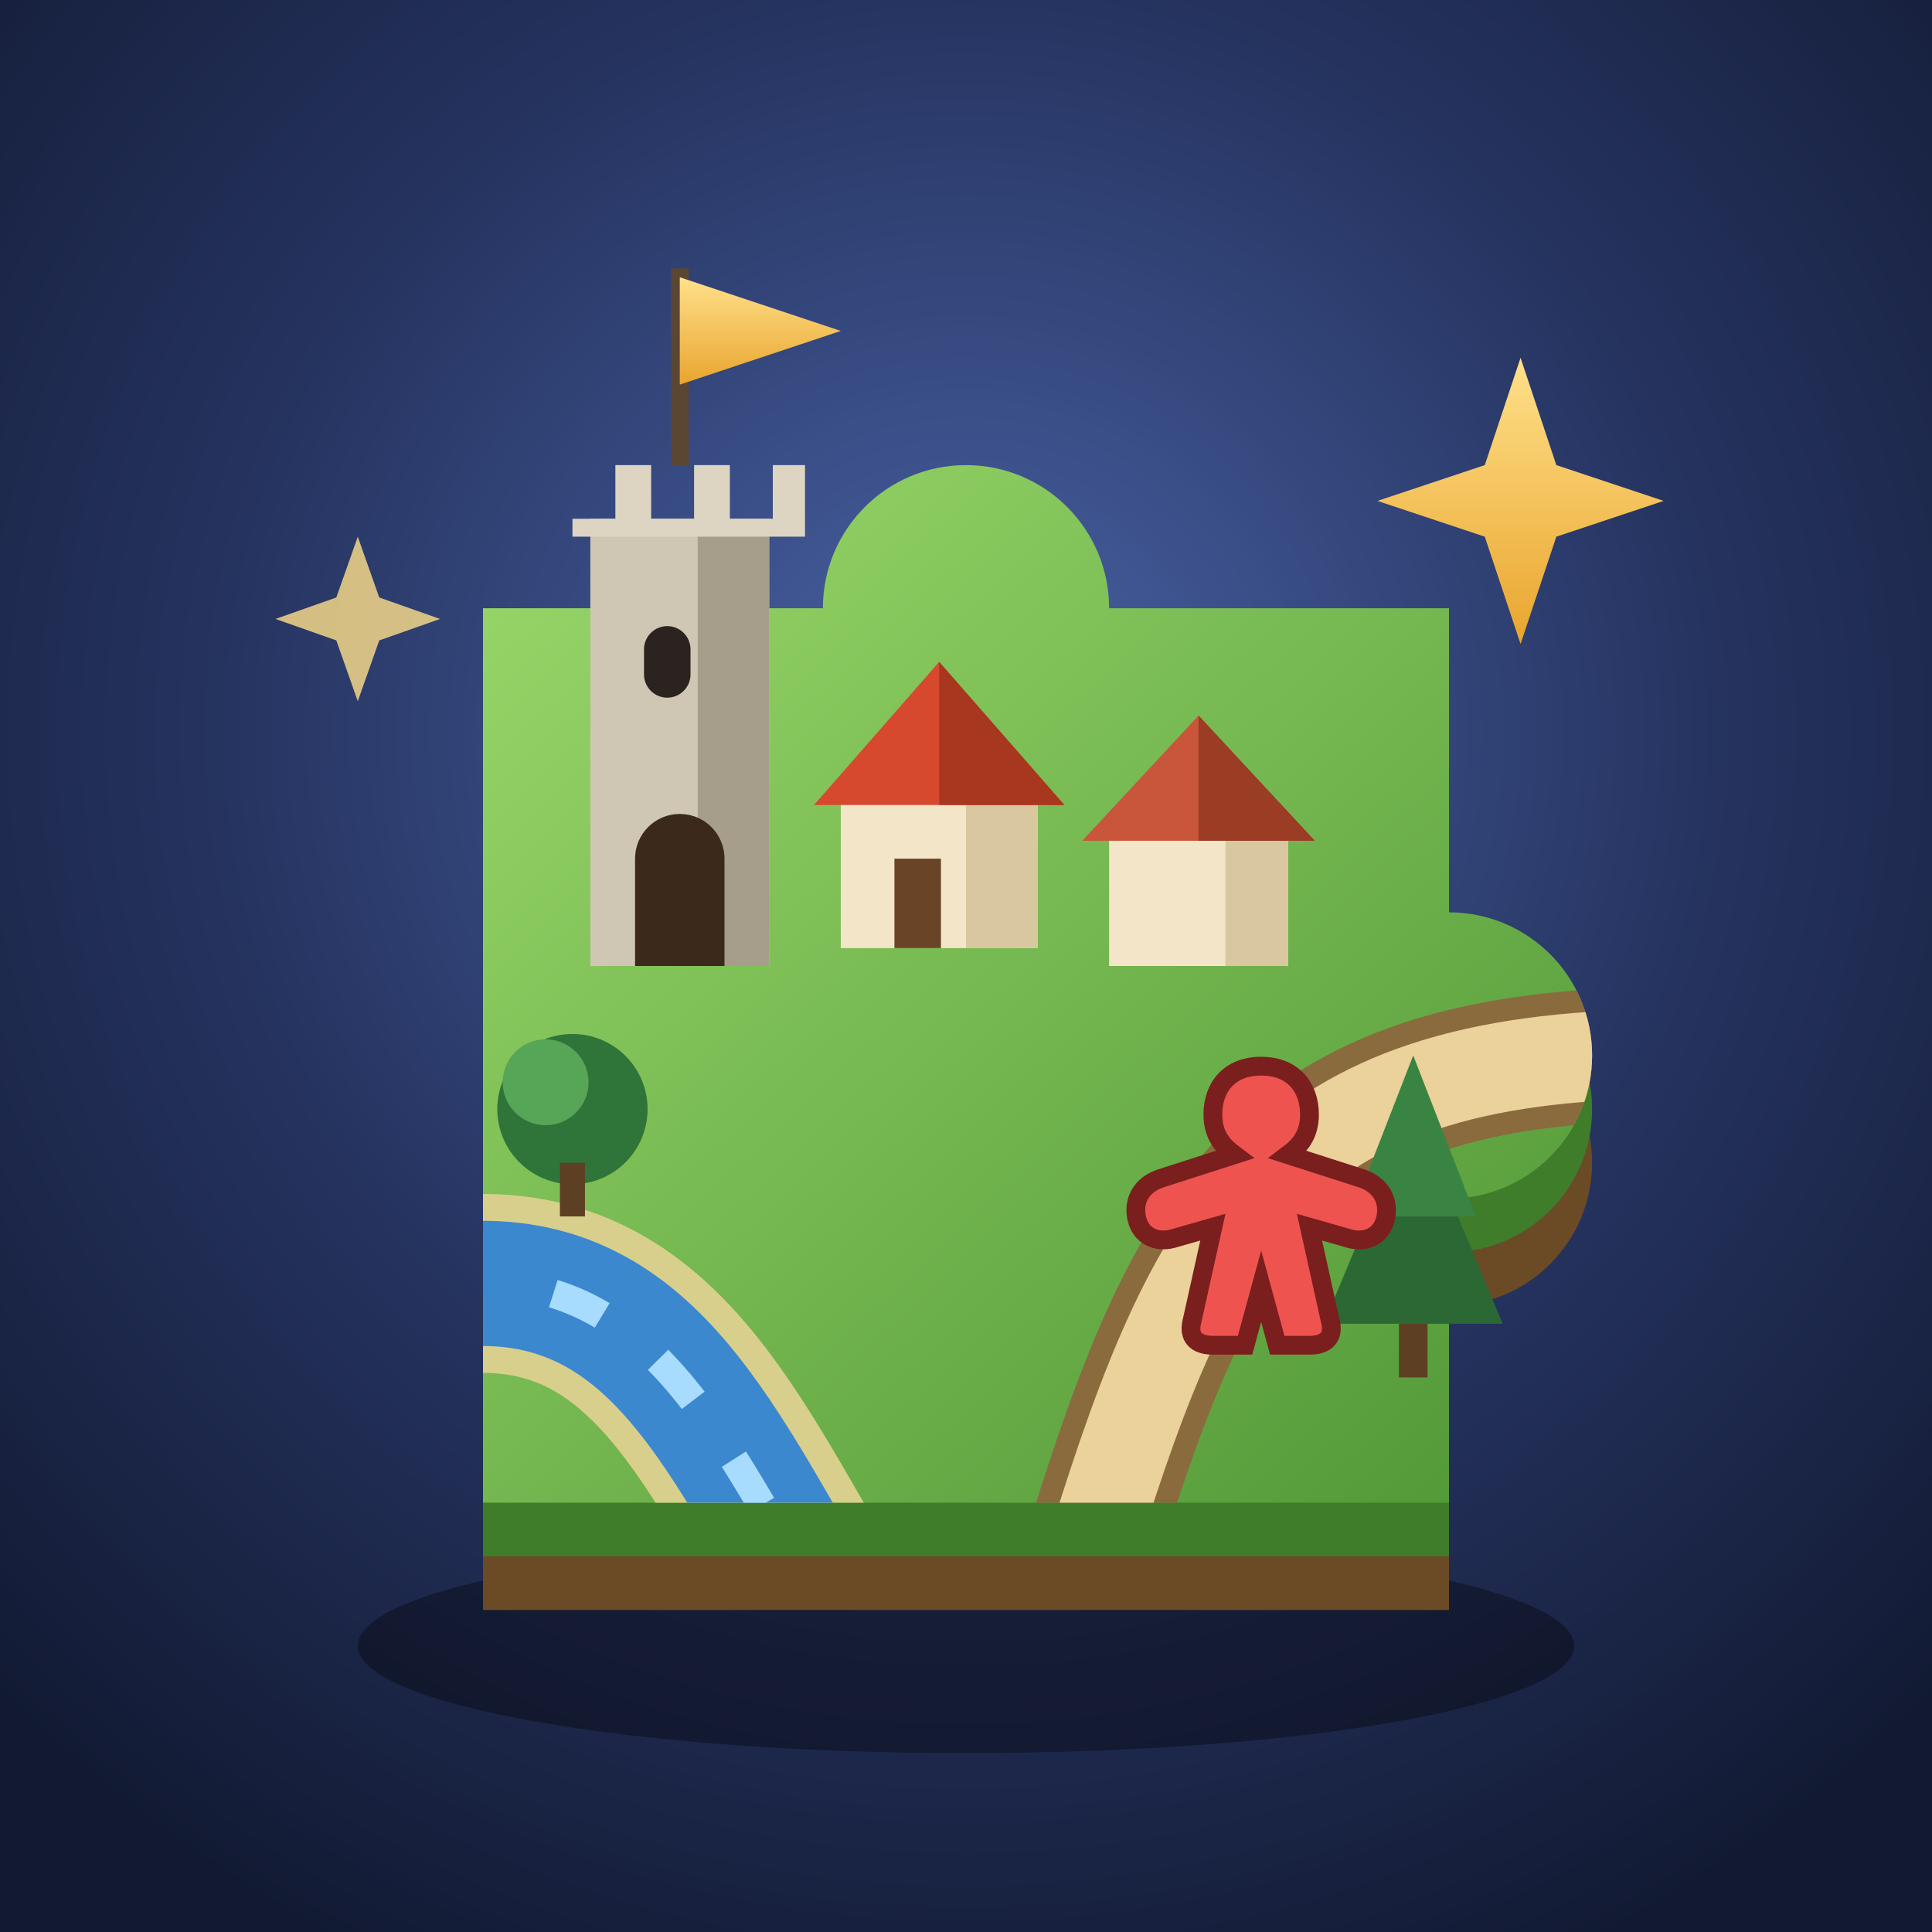
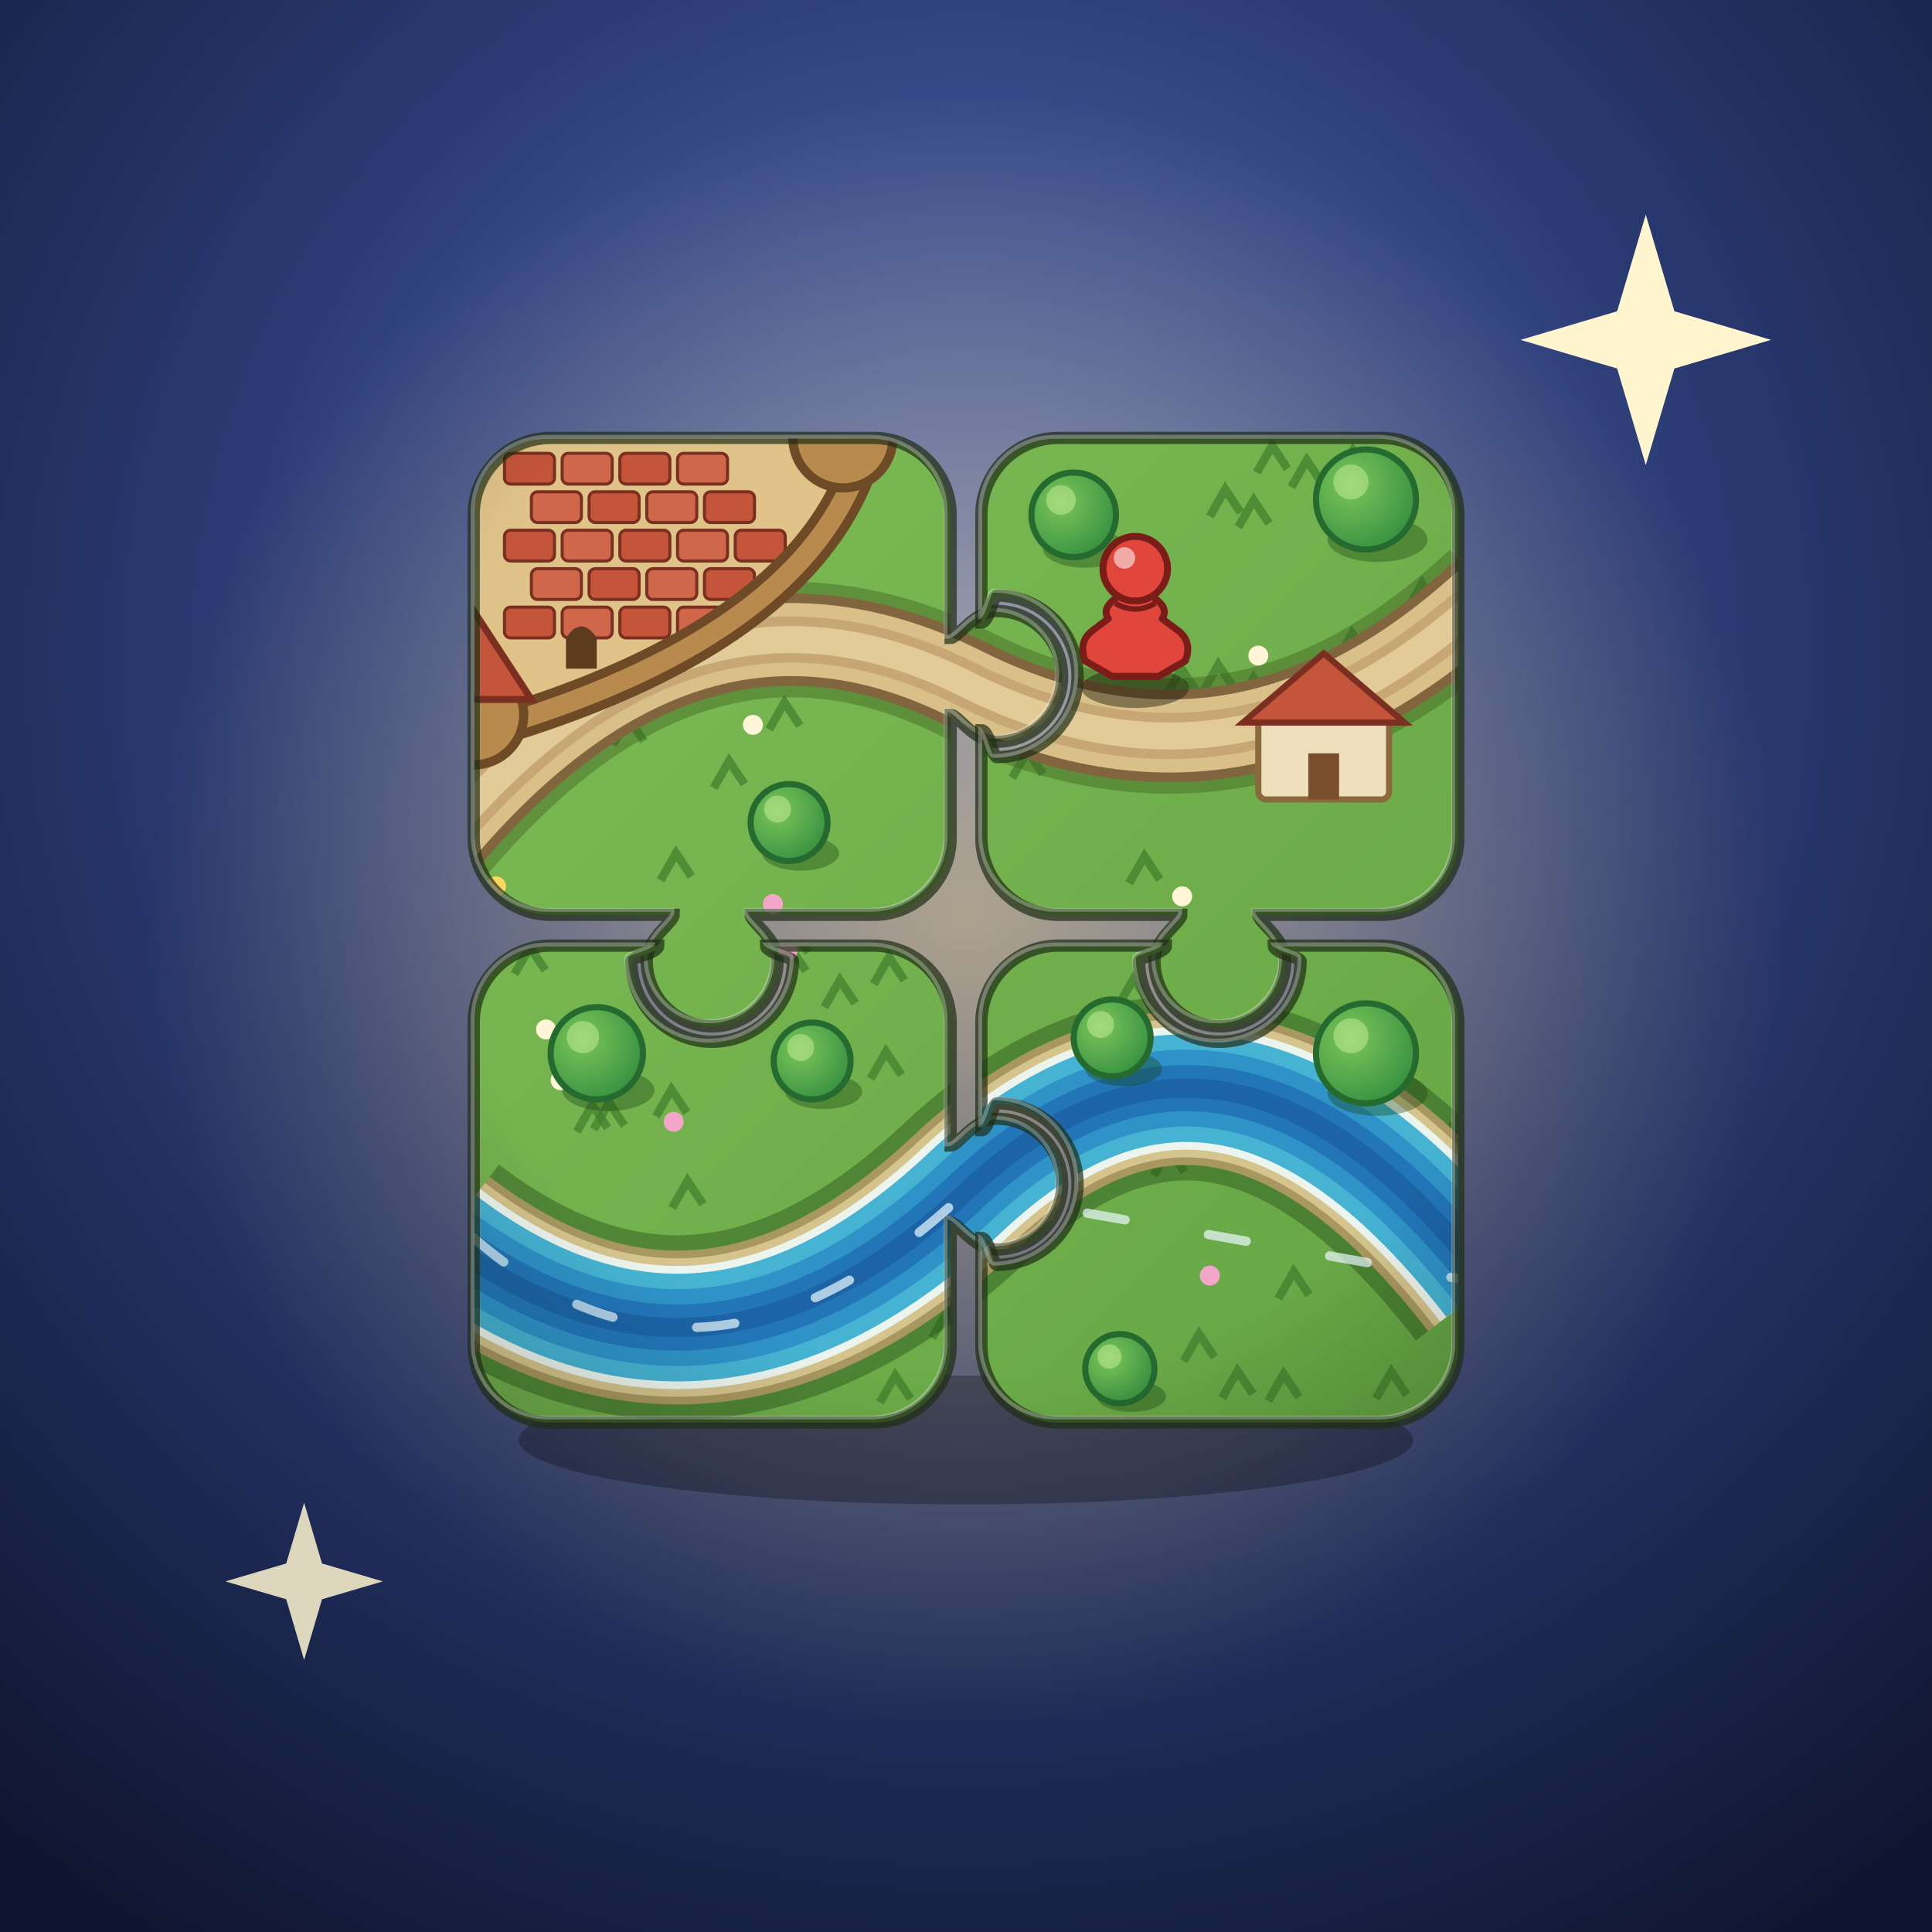
<svg xmlns="http://www.w3.org/2000/svg" viewBox="0 0 108 108" width="108" height="108">
  <defs>
-     <radialGradient id="bg" cx="50%" cy="38%" r="70%">
-       <stop offset="0" stop-color="#4a63a6" />
-       <stop offset=".55" stop-color="#25335f" />
-       <stop offset="1" stop-color="#121a33" />
+     <radialGradient id="ibg" cx="50%" cy="34%" r="78%">
+       <stop offset="0" stop-color="#5a74c4" />
+       <stop offset=".5" stop-color="#2a3a72" />
+       <stop offset="1" stop-color="#0f1630" />
    </radialGradient>
-     <linearGradient id="grass" x1="0" y1="0" x2="1" y2="1">
-       <stop offset="0" stop-color="#9ad86a" />
-       <stop offset="1" stop-color="#4f9636" />
-     </linearGradient>
-     <linearGradient id="gold" x1="0" y1="0" x2="0" y2="1">
-       <stop offset="0" stop-color="#ffe08a" />
+     <radialGradient id="iglow" cx="50%" cy="50%" r="50%">
+       <stop offset="0" stop-color="#ffd878" stop-opacity=".55" />
+       <stop offset="1" stop-color="#ffd878" stop-opacity="0" />
+     </radialGradient>
+     <linearGradient id="irim" x1="0" y1="0" x2="0" y2="1">
+       <stop offset="0" stop-color="#fff2c4" />
      <stop offset="1" stop-color="#e9a52e" />
    </linearGradient>
-     <clipPath id="piece">
-       <path d="M27,34 H46 a8,8 0 1,1 16,0 H81 V51 a8,8 0 1,1 0,16 V84 H27 Z" />
-     </clipPath>
  </defs>
-   <rect width="108" height="108" fill="url(#bg)" />
-   <ellipse cx="54" cy="92" rx="34" ry="6" fill="#000" opacity=".35" />
-   <path d="M27,40 H46 a8,8 0 1,1 16,0 H81 V57 a8,8 0 1,1 0,16 V90 H27 Z" fill="#6b4a26" />
-   <path d="M27,37 H46 a8,8 0 1,1 16,0 H81 V54 a8,8 0 1,1 0,16 V87 H27 Z" fill="#3f7d2b" />
-   <path d="M27,34 H46 a8,8 0 1,1 16,0 H81 V51 a8,8 0 1,1 0,16 V84 H27 Z" fill="url(#grass)" />
-   <g clip-path="url(#piece)">
-     <path d="M24,72 C36,70 40,80 46,90" stroke="#d9cf8c" stroke-width="10" fill="none" />
-     <path d="M24,72 C36,70 40,80 46,90" stroke="#3b88cf" stroke-width="7" fill="none" />
-     <path d="M24,72 C36,70 40,80 46,90" stroke="#a7dcff" stroke-width="1.6" fill="none" stroke-dasharray="3 4" />
-     <path d="M90,59 C70,60 66,70 60,90" stroke="#8a6b3e" stroke-width="7.5" fill="none" />
-     <path d="M90,59 C70,60 66,70 60,90" stroke="#ead29a" stroke-width="5" fill="none" />
+   <rect width="108" height="108" fill="url(#ibg)" />
+   <circle cx="54" cy="51" r="46" fill="url(#iglow)" />
+   <ellipse cx="54" cy="80.5" rx="25" ry="3.6" fill="#000" opacity=".28" />
+   <g transform="translate(54 52) scale(0.43) translate(-78 -78)">
+     <defs>
+       <linearGradient id="bgsh" x1="0" x2="1">
+         <stop offset="0" stop-color="#fff" stop-opacity="0" />
+         <stop offset=".5" stop-color="#fff" stop-opacity=".55" />
+         <stop offset="1" stop-color="#fff" stop-opacity="0" />
+       </linearGradient>
+       <radialGradient id="bgvig" cx=".5" cy=".4" r=".75">
+         <stop offset=".6" stop-color="#000" stop-opacity="0" />
+         <stop offset="1" stop-color="#0a1e08" stop-opacity=".32" />
+       </radialGradient>
+       <linearGradient id="bgg" x1="0" y1="0" x2="1" y2="1">
+         <stop offset="0" stop-color="#80be56" />
+         <stop offset="1" stop-color="#62a242" />
+       </linearGradient>
+       <radialGradient id="bgtree" cx=".35" cy=".35" r=".8">
+         <stop offset="0" stop-color="#7cc65a" />
+         <stop offset="1" stop-color="#2f8a3e" />
+       </radialGradient>
+       <clipPath id="bctl">
+         <path d="M24 14L66 14A10 10 0 0 1 76 24L76 40C77 40 79 36.5 82 36.5A8.5 8.5 0 1 1 82 53.5C79 53.5 77 50 76 50L76 66A10 10 0 0 1 66 76L50 76C50 77 53.5 79 53.5 82A8.5 8.5 0 1 1 36.5 82C36.5 79 40 77 40 76L24 76A10 10 0 0 1 14 66L14 24A10 10 0 0 1 24 14Z" />
+       </clipPath>
+       <clipPath id="bctr">
+         <path d="M90 14L132 14A10 10 0 0 1 142 24L142 66A10 10 0 0 1 132 76L116 76C116 77 119.5 79 119.5 82A8.5 8.5 0 1 1 102.5 82C102.5 79 106 77 106 76L90 76A10 10 0 0 1 80 66L80 52C81 52 81.5 55.5 82 55.5A10.5 10.5 0 1 0 82 34.5C81.5 34.5 81 38 80 38L80 24A10 10 0 0 1 90 14Z" />
+       </clipPath>
+       <clipPath id="bcbl">
+         <path d="M24 80L38 80C38 81 34.5 81.5 34.5 82A10.5 10.5 0 1 0 55.5 82C55.5 81.5 52 81 52 80L66 80A10 10 0 0 1 76 90L76 106C77 106 79 102.5 82 102.5A8.5 8.5 0 1 1 82 119.5C79 119.5 77 116 76 116L76 132A10 10 0 0 1 66 142L24 142A10 10 0 0 1 14 132L14 90A10 10 0 0 1 24 80Z" />
+       </clipPath>
+       <clipPath id="bcbr">
+         <path d="M90 80L104 80C104 81 100.5 81.5 100.5 82A10.5 10.5 0 1 0 121.5 82C121.5 81.5 118 81 118 80L132 80A10 10 0 0 1 142 90L142 132A10 10 0 0 1 132 142L90 142A10 10 0 0 1 80 132L80 118C81 118 81.5 121.5 82 121.5A10.5 10.5 0 1 0 82 100.5C81.5 100.5 81 104 80 104L80 90A10 10 0 0 1 90 80Z" />
+       </clipPath>
+     </defs>
+     <g class="bp tl">
+       <g clip-path="url(#bctl)">
+         <rect x="0" y="0" width="160" height="160" fill="url(#bgg)" />
+         <path d="M32.1 53.9L34.1 50.4L36.1 53.4" stroke="#3f7d2c" stroke-width="1.1" fill="none" opacity=".7" />
+         <path d="M52.4 51.9L54.4 48.4L56.4 51.4" stroke="#3f7d2c" stroke-width="1.1" fill="none" opacity=".7" />
+         <path d="M45.2 59.5L47.2 56.0L49.2 59.0" stroke="#3f7d2c" stroke-width="1.1" fill="none" opacity=".7" />
+         <path d="M15.6 63.2L17.6 59.7L19.6 62.7" stroke="#3f7d2c" stroke-width="1.1" fill="none" opacity=".7" />
+         <path d="M14.3 61.3L16.3 57.8L18.3 60.8" stroke="#3f7d2c" stroke-width="1.1" fill="none" opacity=".7" />
+         <path d="M16.3 52.4L18.3 48.9L20.3 51.9" stroke="#3f7d2c" stroke-width="1.1" fill="none" opacity=".7" />
+         <path d="M38.3 71.5L40.3 68.0L42.3 71.0" stroke="#3f7d2c" stroke-width="1.1" fill="none" opacity=".7" />
+         <path d="M19.7 55.8L21.7 52.3L23.7 55.3" stroke="#3f7d2c" stroke-width="1.1" fill="none" opacity=".7" />
+         <circle cx="52.9" cy="74.6" r="1.3" fill="#f3a6c8" />
+         <circle cx="50.3" cy="51.3" r="1.3" fill="#fff6d8" />
+         <circle cx="16.9" cy="72.3" r="1.3" fill="#ffd75e" />
+         <path d="M10 66Q42 28 78 46T146 34" fill="none" stroke="rgba(60,90,30,.4)" stroke-width="15" stroke-linecap="butt" />
+         <path d="M10 66Q42 28 78 46T146 34" fill="none" stroke="#80653e" stroke-width="12" stroke-linecap="butt" />
+         <path d="M10 66Q42 28 78 46T146 34" fill="none" stroke="#d9bf88" stroke-width="9.5" stroke-linecap="butt" />
+         <path d="M10 66Q42 28 78 46T146 34" fill="none" stroke="#c7a874" stroke-width="6" stroke-linecap="butt" />
+         <path d="M10 66Q42 28 78 46T146 34" fill="none" stroke="#e2cb98" stroke-width="3.5" stroke-linecap="butt" />
+         <path d="M8 8L66 8Q64 40 8 54Z" fill="#e0c389" />
+         <rect x="18" y="16" width="6.5" height="4" rx=".8" fill="#c4553a" stroke="#7a2f20" stroke-width=".4" />
+         <rect x="25.5" y="16" width="6.5" height="4" rx=".8" fill="#d0664a" stroke="#7a2f20" stroke-width=".4" />
+         <rect x="33" y="16" width="6.5" height="4" rx=".8" fill="#c4553a" stroke="#7a2f20" stroke-width=".4" />
+         <rect x="40.5" y="16" width="6.5" height="4" rx=".8" fill="#d0664a" stroke="#7a2f20" stroke-width=".4" />
+         <rect x="21.5" y="21" width="6.5" height="4" rx=".8" fill="#d0664a" stroke="#7a2f20" stroke-width=".4" />
+         <rect x="29" y="21" width="6.5" height="4" rx=".8" fill="#c4553a" stroke="#7a2f20" stroke-width=".4" />
+         <rect x="36.5" y="21" width="6.5" height="4" rx=".8" fill="#d0664a" stroke="#7a2f20" stroke-width=".4" />
+         <rect x="44" y="21" width="6.5" height="4" rx=".8" fill="#c4553a" stroke="#7a2f20" stroke-width=".4" />
+         <rect x="18" y="26" width="6.5" height="4" rx=".8" fill="#c4553a" stroke="#7a2f20" stroke-width=".4" />
+         <rect x="25.5" y="26" width="6.5" height="4" rx=".8" fill="#d0664a" stroke="#7a2f20" stroke-width=".4" />
+         <rect x="33" y="26" width="6.5" height="4" rx=".8" fill="#c4553a" stroke="#7a2f20" stroke-width=".4" />
+         <rect x="40.5" y="26" width="6.5" height="4" rx=".8" fill="#d0664a" stroke="#7a2f20" stroke-width=".4" />
+         <rect x="48" y="26" width="6.5" height="4" rx=".8" fill="#c4553a" stroke="#7a2f20" stroke-width=".4" />
+         <rect x="21.5" y="31" width="6.5" height="4" rx=".8" fill="#d0664a" stroke="#7a2f20" stroke-width=".4" />
+         <rect x="29" y="31" width="6.5" height="4" rx=".8" fill="#c4553a" stroke="#7a2f20" stroke-width=".4" />
+         <rect x="36.5" y="31" width="6.5" height="4" rx=".8" fill="#d0664a" stroke="#7a2f20" stroke-width=".4" />
+         <rect x="44" y="31" width="6.5" height="4" rx=".8" fill="#c4553a" stroke="#7a2f20" stroke-width=".4" />
+         <rect x="18" y="36" width="6.5" height="4" rx=".8" fill="#c4553a" stroke="#7a2f20" stroke-width=".4" />
+         <rect x="25.5" y="36" width="6.5" height="4" rx=".8" fill="#d0664a" stroke="#7a2f20" stroke-width=".4" />
+         <rect x="33" y="36" width="6.5" height="4" rx=".8" fill="#c4553a" stroke="#7a2f20" stroke-width=".4" />
+         <rect x="40.5" y="36" width="6.5" height="4" rx=".8" fill="#d0664a" stroke="#7a2f20" stroke-width=".4" />
+         <path d="M8 8L66 8Q64 40 8 54Z" fill="none" stroke="#6e4a26" stroke-width="5" />
+         <path d="M8 8L66 8Q64 40 8 54Z" fill="none" stroke="#b98a4e" stroke-width="2.6" />
+         <path d="M12 12L62 12" stroke="#e8c98f" stroke-width="1" opacity=".8" />
+         <circle cx="62" cy="14" r="6.5" fill="#b98a4e" stroke="#6e4a26" stroke-width="1.2" />
+         <path d="M54.5 12L62 .5L69.5 12Z" fill="#c4553a" stroke="#7a2f20" stroke-width=".9" />
+         <circle cx="14" cy="50" r="6.5" fill="#b98a4e" stroke="#6e4a26" stroke-width="1.2" />
+         <path d="M6.5 48L14 36.5L21.5 48Z" fill="#c4553a" stroke="#7a2f20" stroke-width=".9" />
+         <path d="M26 44L30 44L30 40Q28 37 26 40Z" fill="#5d3c1d" />
+         <ellipse cx="56.5" cy="68.0" rx="5" ry="2.25" fill="rgba(20,60,15,.35)" />
+         <circle cx="55" cy="64" r="5" fill="url(#bgtree)" stroke="#256b30" stroke-width=".8" />
+         <circle cx="53.5" cy="62.25" r="1.75" fill="rgba(210,245,160,.45)" />
+         <rect x="0" y="0" width="160" height="160" fill="url(#bgvig)" />
+       </g>
+       <path d="M24 14L66 14A10 10 0 0 1 76 24L76 40C77 40 79 36.5 82 36.5A8.5 8.5 0 1 1 82 53.5C79 53.5 77 50 76 50L76 66A10 10 0 0 1 66 76L50 76C50 77 53.5 79 53.5 82A8.5 8.5 0 1 1 36.5 82C36.5 79 40 77 40 76L24 76A10 10 0 0 1 14 66L14 24A10 10 0 0 1 24 14Z" fill="none" stroke="rgba(30,45,20,.7)" stroke-width="1.6" />
+       <path d="M24 14L66 14A10 10 0 0 1 76 24L76 40C77 40 79 36.5 82 36.5A8.5 8.5 0 1 1 82 53.5C79 53.5 77 50 76 50L76 66A10 10 0 0 1 66 76L50 76C50 77 53.5 79 53.5 82A8.5 8.5 0 1 1 36.5 82C36.5 79 40 77 40 76L24 76A10 10 0 0 1 14 66L14 24A10 10 0 0 1 24 14Z" fill="none" stroke="rgba(255,255,255,.28)" stroke-width="1" transform="translate(-.4 -.4)" clip-path="url(#bctl)" />
+     </g>
+     <g class="bp tr">
+       <g clip-path="url(#bctr)">
+         <rect x="0" y="0" width="160" height="160" fill="url(#bgg)" />
+         <path d="M104.0 47.5L106.0 44.0L108.0 47.0" stroke="#3f7d2c" stroke-width="1.1" fill="none" opacity=".7" />
+         <path d="M113.4 48.7L115.4 45.2L117.4 48.2" stroke="#3f7d2c" stroke-width="1.1" fill="none" opacity=".7" />
+         <path d="M120.3 20.4L122.3 16.9L124.3 19.9" stroke="#3f7d2c" stroke-width="1.1" fill="none" opacity=".7" />
+         <path d="M113.4 25.6L115.4 22.1L117.4 25.1" stroke="#3f7d2c" stroke-width="1.1" fill="none" opacity=".7" />
+         <path d="M84.0 58.2L86.0 54.7L88.0 57.7" stroke="#3f7d2c" stroke-width="1.1" fill="none" opacity=".7" />
+         <path d="M113.0 52.4L115.0 48.9L117.0 51.9" stroke="#3f7d2c" stroke-width="1.1" fill="none" opacity=".7" />
+         <path d="M108.8 47.0L110.8 43.5L112.8 46.5" stroke="#3f7d2c" stroke-width="1.1" fill="none" opacity=".7" />
+         <path d="M126.2 42.9L128.2 39.4L130.2 42.4" stroke="#3f7d2c" stroke-width="1.1" fill="none" opacity=".7" />
+         <path d="M135.3 36.4L137.3 32.9L139.3 35.9" stroke="#3f7d2c" stroke-width="1.1" fill="none" opacity=".7" />
+         <path d="M93.4 25.1L95.4 21.6L97.4 24.6" stroke="#3f7d2c" stroke-width="1.1" fill="none" opacity=".7" />
+         <path d="M126.3 19.1L128.3 15.6L130.3 18.6" stroke="#3f7d2c" stroke-width="1.1" fill="none" opacity=".7" />
+         <path d="M96.6 44.7L98.6 41.2L100.6 44.2" stroke="#3f7d2c" stroke-width="1.1" fill="none" opacity=".7" />
+         <path d="M99.3 41.8L101.3 38.3L103.3 41.3" stroke="#3f7d2c" stroke-width="1.1" fill="none" opacity=".7" />
+         <path d="M115.8 18.5L117.8 15.0L119.8 18.0" stroke="#3f7d2c" stroke-width="1.1" fill="none" opacity=".7" />
+         <path d="M109.7 24.2L111.7 20.7L113.7 23.7" stroke="#3f7d2c" stroke-width="1.1" fill="none" opacity=".7" />
+         <path d="M99.2 71.9L101.2 68.4L103.2 71.4" stroke="#3f7d2c" stroke-width="1.1" fill="none" opacity=".7" />
+         <circle cx="106.1" cy="73.6" r="1.3" fill="#fff6d8" />
+         <circle cx="127.4" cy="49.5" r="1.3" fill="#ffd75e" />
+         <circle cx="101.1" cy="35.7" r="1.3" fill="#ffd75e" />
+         <circle cx="116.0" cy="42.3" r="1.3" fill="#fff6d8" />
+         <path d="M10 66Q42 28 78 46T146 34" fill="none" stroke="rgba(60,90,30,.4)" stroke-width="15" stroke-linecap="butt" />
+         <path d="M10 66Q42 28 78 46T146 34" fill="none" stroke="#80653e" stroke-width="12" stroke-linecap="butt" />
+         <path d="M10 66Q42 28 78 46T146 34" fill="none" stroke="#d9bf88" stroke-width="9.5" stroke-linecap="butt" />
+         <path d="M10 66Q42 28 78 46T146 34" fill="none" stroke="#c7a874" stroke-width="6" stroke-linecap="butt" />
+         <path d="M10 66Q42 28 78 46T146 34" fill="none" stroke="#e2cb98" stroke-width="3.5" stroke-linecap="butt" />
+         <rect x="116" y="50" width="17" height="11" rx="1" fill="#efe0bd" stroke="#8a6a3c" stroke-width=".8" />
+         <path d="M114 51L124.5 42L135 51Z" fill="#c4553a" stroke="#7a2f20" stroke-width=".8" />
+         <rect x="122.5" y="55" width="4" height="6" fill="#7a4f2c" />
+         <ellipse cx="93.5" cy="28.4" rx="5.5" ry="2.475" fill="rgba(20,60,15,.35)" />
+         <circle cx="92" cy="24" r="5.5" fill="url(#bgtree)" stroke="#256b30" stroke-width=".8" />
+         <circle cx="90.35" cy="22.075" r="1.925" fill="rgba(210,245,160,.45)" />
+         <ellipse cx="131.5" cy="27.2" rx="6.5" ry="2.925" fill="rgba(20,60,15,.35)" />
+         <circle cx="130" cy="22" r="6.5" fill="url(#bgtree)" stroke="#256b30" stroke-width=".8" />
+         <circle cx="128.05" cy="19.725" r="2.275" fill="rgba(210,245,160,.45)" />
+         <rect x="0" y="0" width="160" height="160" fill="url(#bgvig)" />
+       </g>
+       <path d="M90 14L132 14A10 10 0 0 1 142 24L142 66A10 10 0 0 1 132 76L116 76C116 77 119.5 79 119.5 82A8.5 8.5 0 1 1 102.5 82C102.5 79 106 77 106 76L90 76A10 10 0 0 1 80 66L80 52C81 52 81.5 55.5 82 55.5A10.5 10.5 0 1 0 82 34.5C81.5 34.5 81 38 80 38L80 24A10 10 0 0 1 90 14Z" fill="none" stroke="rgba(30,45,20,.7)" stroke-width="1.6" />
+       <path d="M90 14L132 14A10 10 0 0 1 142 24L142 66A10 10 0 0 1 132 76L116 76C116 77 119.5 79 119.5 82A8.5 8.5 0 1 1 102.5 82C102.5 79 106 77 106 76L90 76A10 10 0 0 1 80 66L80 52C81 52 81.5 55.5 82 55.5A10.5 10.5 0 1 0 82 34.5C81.5 34.5 81 38 80 38L80 24A10 10 0 0 1 90 14Z" fill="none" stroke="rgba(255,255,255,.28)" stroke-width="1" transform="translate(-.4 -.4)" clip-path="url(#bctr)" />
+     </g>
+     <g class="bp bl">
+       <g clip-path="url(#bcbl)">
+         <rect x="0" y="0" width="160" height="160" fill="url(#bgg)" />
+         <path d="M70.6 109.4L72.6 105.9L74.6 108.9" stroke="#3f7d2c" stroke-width="1.1" fill="none" opacity=".7" />
+         <path d="M53.2 83.8L55.2 80.3L57.2 83.3" stroke="#3f7d2c" stroke-width="1.1" fill="none" opacity=".7" />
+         <path d="M55.5 120.1L57.5 116.6L59.5 119.6" stroke="#3f7d2c" stroke-width="1.1" fill="none" opacity=".7" />
+         <path d="M73.6 131.0L75.6 127.5L77.6 130.5" stroke="#3f7d2c" stroke-width="1.1" fill="none" opacity=".7" />
+         <path d="M29.6 103.9L31.6 100.4L33.6 103.4" stroke="#3f7d2c" stroke-width="1.1" fill="none" opacity=".7" />
+         <path d="M53.5 81.4L55.5 77.9L57.5 80.9" stroke="#3f7d2c" stroke-width="1.1" fill="none" opacity=".7" />
+         <path d="M40.6 90.4L42.6 86.9L44.6 89.9" stroke="#3f7d2c" stroke-width="1.1" fill="none" opacity=".7" />
+         <path d="M19.3 83.7L21.3 80.2L23.3 83.2" stroke="#3f7d2c" stroke-width="1.1" fill="none" opacity=".7" />
+         <path d="M59.6 88.0L61.6 84.5L63.6 87.5" stroke="#3f7d2c" stroke-width="1.1" fill="none" opacity=".7" />
+         <path d="M27.4 104.2L29.4 100.7L31.4 103.7" stroke="#3f7d2c" stroke-width="1.1" fill="none" opacity=".7" />
+         <path d="M66.0 85.0L68.0 81.5L70.0 84.5" stroke="#3f7d2c" stroke-width="1.1" fill="none" opacity=".7" />
+         <path d="M39.8 114.1L41.8 110.6L43.8 113.6" stroke="#3f7d2c" stroke-width="1.1" fill="none" opacity=".7" />
+         <path d="M66.8 130.8L68.8 127.3L70.8 130.3" stroke="#3f7d2c" stroke-width="1.1" fill="none" opacity=".7" />
+         <path d="M65.6 97.3L67.6 93.8L69.6 96.8" stroke="#3f7d2c" stroke-width="1.1" fill="none" opacity=".7" />
+         <path d="M37.7 102.2L39.7 98.7L41.7 101.7" stroke="#3f7d2c" stroke-width="1.1" fill="none" opacity=".7" />
+         <path d="M66.8 139.4L68.8 135.9L70.8 138.9" stroke="#3f7d2c" stroke-width="1.1" fill="none" opacity=".7" />
+         <circle cx="23.4" cy="90.9" r="1.3" fill="#fff6d8" />
+         <circle cx="54.8" cy="80.7" r="1.3" fill="#f3a6c8" />
+         <circle cx="25.3" cy="97.5" r="1.3" fill="#fff6d8" />
+         <circle cx="40.0" cy="102.9" r="1.3" fill="#f3a6c8" />
+         <path d="M10 118Q44 144 78 112T146 124" fill="none" stroke="rgba(30,70,20,.4)" stroke-width="24" />
+         <path d="M10 118Q44 144 78 112T146 124" fill="none" stroke="#a8975f" stroke-width="20" />
+         <path d="M10 118Q44 144 78 112T146 124" fill="none" stroke="#d6c48e" stroke-width="18" />
+         <path d="M10 118Q44 144 78 112T146 124" fill="none" stroke="rgba(240,252,255,.85)" stroke-width="16" />
+         <path d="M10 118Q44 144 78 112T146 124" fill="none" stroke="#46b3d3" stroke-width="14" />
+         <path d="M10 118Q44 144 78 112T146 124" fill="none" stroke="#2f93c8" stroke-width="10" />
+         <path d="M10 118Q44 144 78 112T146 124" fill="none" stroke="#2276b8" stroke-width="6" />
+         <path d="M10 118Q44 144 78 112T146 124" fill="none" stroke="#1c64a6" stroke-width="2.5" />
+         <path d="M14 118Q44 144 78 112" fill="none" stroke="rgba(235,250,255,.7)" stroke-width="1.2" stroke-dasharray="5 11" stroke-linecap="round" />
+         <ellipse cx="31.5" cy="98.8" rx="6" ry="2.7" fill="rgba(20,60,15,.35)" />
+         <circle cx="30" cy="94" r="6" fill="url(#bgtree)" stroke="#256b30" stroke-width=".8" />
+         <circle cx="28.2" cy="91.9" r="2.1" fill="rgba(210,245,160,.45)" />
+         <ellipse cx="59.5" cy="99.0" rx="5" ry="2.25" fill="rgba(20,60,15,.35)" />
+         <circle cx="58" cy="95" r="5" fill="url(#bgtree)" stroke="#256b30" stroke-width=".8" />
+         <circle cx="56.5" cy="93.25" r="1.75" fill="rgba(210,245,160,.45)" />
+         <rect x="0" y="0" width="160" height="160" fill="url(#bgvig)" />
+       </g>
+       <path d="M24 80L38 80C38 81 34.5 81.5 34.5 82A10.5 10.5 0 1 0 55.5 82C55.5 81.5 52 81 52 80L66 80A10 10 0 0 1 76 90L76 106C77 106 79 102.5 82 102.5A8.5 8.5 0 1 1 82 119.5C79 119.5 77 116 76 116L76 132A10 10 0 0 1 66 142L24 142A10 10 0 0 1 14 132L14 90A10 10 0 0 1 24 80Z" fill="none" stroke="rgba(30,45,20,.7)" stroke-width="1.6" />
+       <path d="M24 80L38 80C38 81 34.5 81.5 34.5 82A10.5 10.5 0 1 0 55.5 82C55.5 81.5 52 81 52 80L66 80A10 10 0 0 1 76 90L76 106C77 106 79 102.5 82 102.5A8.5 8.5 0 1 1 82 119.5C79 119.5 77 116 76 116L76 132A10 10 0 0 1 66 142L24 142A10 10 0 0 1 14 132L14 90A10 10 0 0 1 24 80Z" fill="none" stroke="rgba(255,255,255,.28)" stroke-width="1" transform="translate(-.4 -.4)" clip-path="url(#bcbl)" />
+     </g>
+     <g class="bp br">
+       <g clip-path="url(#bcbr)">
+         <rect x="0" y="0" width="160" height="160" fill="url(#bgg)" />
+         <path d="M97.8 87.8L99.8 84.3L101.8 87.3" stroke="#3f7d2c" stroke-width="1.1" fill="none" opacity=".7" />
+         <path d="M131.3 138.9L133.3 135.4L135.3 138.4" stroke="#3f7d2c" stroke-width="1.1" fill="none" opacity=".7" />
+         <path d="M118.6 125.9L120.6 122.4L122.6 125.4" stroke="#3f7d2c" stroke-width="1.1" fill="none" opacity=".7" />
+         <path d="M106.3 134.0L108.3 130.5L110.3 133.5" stroke="#3f7d2c" stroke-width="1.1" fill="none" opacity=".7" />
+         <path d="M137.0 122.2L139.0 118.7L141.0 121.7" stroke="#3f7d2c" stroke-width="1.1" fill="none" opacity=".7" />
+         <path d="M112.7 104.7L114.7 101.2L116.7 104.2" stroke="#3f7d2c" stroke-width="1.1" fill="none" opacity=".7" />
+         <path d="M102.4 109.9L104.4 106.4L106.4 109.4" stroke="#3f7d2c" stroke-width="1.1" fill="none" opacity=".7" />
+         <path d="M102.8 91.8L104.8 88.3L106.8 91.3" stroke="#3f7d2c" stroke-width="1.1" fill="none" opacity=".7" />
+         <path d="M139.0 107.3L141.0 103.8L143.0 106.8" stroke="#3f7d2c" stroke-width="1.1" fill="none" opacity=".7" />
+         <path d="M84.8 117.2L86.8 113.7L88.8 116.7" stroke="#3f7d2c" stroke-width="1.1" fill="none" opacity=".7" />
+         <path d="M84.3 115.1L86.3 111.6L88.3 114.6" stroke="#3f7d2c" stroke-width="1.1" fill="none" opacity=".7" />
+         <path d="M111.3 138.8L113.3 135.3L115.3 138.3" stroke="#3f7d2c" stroke-width="1.1" fill="none" opacity=".7" />
+         <path d="M116.1 84.4L118.1 80.9L120.1 83.9" stroke="#3f7d2c" stroke-width="1.1" fill="none" opacity=".7" />
+         <path d="M90.9 103.3L92.9 99.8L94.9 102.8" stroke="#3f7d2c" stroke-width="1.1" fill="none" opacity=".7" />
+         <path d="M117.3 139.2L119.3 135.7L121.3 138.7" stroke="#3f7d2c" stroke-width="1.1" fill="none" opacity=".7" />
+         <path d="M115.3 109.4L117.3 105.9L119.3 108.9" stroke="#3f7d2c" stroke-width="1.1" fill="none" opacity=".7" />
+         <circle cx="87.2" cy="110.3" r="1.3" fill="#ffd75e" />
+         <circle cx="109.8" cy="99.3" r="1.3" fill="#fff6d8" />
+         <circle cx="86.3" cy="101.2" r="1.3" fill="#ffd75e" />
+         <circle cx="109.7" cy="122.9" r="1.3" fill="#f3a6c8" />
+         <path d="M10 118Q44 144 78 112T146 124" fill="none" stroke="rgba(30,70,20,.4)" stroke-width="24" />
+         <path d="M10 118Q44 144 78 112T146 124" fill="none" stroke="#a8975f" stroke-width="20" />
+         <path d="M10 118Q44 144 78 112T146 124" fill="none" stroke="#d6c48e" stroke-width="18" />
+         <path d="M10 118Q44 144 78 112T146 124" fill="none" stroke="rgba(240,252,255,.85)" stroke-width="16" />
+         <path d="M10 118Q44 144 78 112T146 124" fill="none" stroke="#46b3d3" stroke-width="14" />
+         <path d="M10 118Q44 144 78 112T146 124" fill="none" stroke="#2f93c8" stroke-width="10" />
+         <path d="M10 118Q44 144 78 112T146 124" fill="none" stroke="#2276b8" stroke-width="6" />
+         <path d="M10 118Q44 144 78 112T146 124" fill="none" stroke="#1c64a6" stroke-width="2.5" />
+         <path d="M78 112T146 124" fill="none" stroke="rgba(235,250,255,.7)" stroke-width="1.2" stroke-dasharray="5 11" stroke-linecap="round" />
+         <ellipse cx="131.5" cy="99.2" rx="6.5" ry="2.925" fill="rgba(20,60,15,.35)" />
+         <circle cx="130" cy="94" r="6.5" fill="url(#bgtree)" stroke="#256b30" stroke-width=".8" />
+         <circle cx="128.05" cy="91.725" r="2.275" fill="rgba(210,245,160,.45)" />
+         <ellipse cx="98.5" cy="96.0" rx="5" ry="2.25" fill="rgba(20,60,15,.35)" />
+         <circle cx="97" cy="92" r="5" fill="url(#bgtree)" stroke="#256b30" stroke-width=".8" />
+         <circle cx="95.5" cy="90.25" r="1.75" fill="rgba(210,245,160,.45)" />
+         <ellipse cx="99.5" cy="138.6" rx="4.5" ry="2.025" fill="rgba(20,60,15,.35)" />
+         <circle cx="98" cy="135" r="4.5" fill="url(#bgtree)" stroke="#256b30" stroke-width=".8" />
+         <circle cx="96.65" cy="133.425" r="1.575" fill="rgba(210,245,160,.45)" />
+         <rect x="0" y="0" width="160" height="160" fill="url(#bgvig)" />
+       </g>
+       <path d="M90 80L104 80C104 81 100.5 81.5 100.5 82A10.5 10.5 0 1 0 121.5 82C121.5 81.5 118 81 118 80L132 80A10 10 0 0 1 142 90L142 132A10 10 0 0 1 132 142L90 142A10 10 0 0 1 80 132L80 118C81 118 81.5 121.5 82 121.5A10.5 10.5 0 1 0 82 100.5C81.5 100.5 81 104 80 104L80 90A10 10 0 0 1 90 80Z" fill="none" stroke="rgba(30,45,20,.7)" stroke-width="1.6" />
+       <path d="M90 80L104 80C104 81 100.5 81.5 100.5 82A10.5 10.5 0 1 0 121.5 82C121.5 81.5 118 81 118 80L132 80A10 10 0 0 1 142 90L142 132A10 10 0 0 1 132 142L90 142A10 10 0 0 1 80 132L80 118C81 118 81.5 121.5 82 121.5A10.5 10.5 0 1 0 82 100.5C81.5 100.5 81 104 80 104L80 90A10 10 0 0 1 90 80Z" fill="none" stroke="rgba(255,255,255,.28)" stroke-width="1" transform="translate(-.4 -.4)" clip-path="url(#bcbr)" />
+     </g>
+     <g class="mp" transform="translate(100 45)">
+       <ellipse cx="0" cy="1.5" rx="7" ry="2.6" fill="rgba(30,25,10,.45)" />
+       <path d="M-3 0L-6.5-2Q-7.5-4.5-5.5-6L-3.5-7.5Q-4.5-9-2-10.5L2-10.5Q4.5-9 3.5-7.5L5.5-6Q7.5-4.5 6.5-2L3 0Z" fill="#e0463c" stroke="#7a1d18" stroke-width=".9" stroke-linejoin="round" />
+       <circle cx="0" cy="-14" r="4.2" fill="#e0463c" stroke="#7a1d18" stroke-width=".9" />
+       <circle cx="-1.4" cy="-15.4" r="1.4" fill="rgba(255,255,255,.55)" />
+       <path d="M-2.6-9.5Q0-8 2.6-9.5" stroke="#7a1d18" stroke-width=".7" fill="none" />
+     </g>
  </g>
-   <g>
-     <path d="M74,74 l5,-12 l5,12 z" fill="#2c6834" />
-     <path d="M75.5,68 l3.5,-9 l3.5,9 z" fill="#3a8443" />
-     <rect x="78.2" y="74" width="1.6" height="3" fill="#5d3f24" />
-   </g>
-   <g transform="translate(-1,2)">
-     <circle cx="33" cy="60" r="4.2" fill="#2f7438" />
-     <circle cx="31.5" cy="58.5" r="2.4" fill="#57a556" />
-     <rect x="32.3" y="63" width="1.4" height="3" fill="#5d3f24" />
-   </g>
-   <g>
-     <rect x="33" y="29" width="10" height="25" fill="#cfc7b4" />
-     <rect x="39" y="29" width="4" height="25" fill="#a69e8b" />
-     <path d="M32,29 h2.4 v-3 h2 v3 h2.4 v-3 h2 v3 h2.4 v-3 h1.8 v4 h-13 z" fill="#ddd5c2" />
-     <rect x="36" y="35" width="2.6" height="4" rx="1.3" fill="#2a2320" />
-     <path d="M35.5,54 v-6 a2.5,2.5 0 0,1 5,0 v6 z" fill="#3b2a1c" />
-     <path d="M38,26 V15" stroke="#5a4632" stroke-width="1" />
-     <path d="M38,15.5 l9,3 l-9,3 z" fill="url(#gold)" />
-   </g>
-   <g>
-     <rect x="47" y="44" width="11" height="9" fill="#f3e6c8" />
-     <rect x="54" y="44" width="4" height="9" fill="#d9c79f" />
-     <path d="M45.5,45 L52.5,37 L59.5,45 Z" fill="#d6492f" />
-     <path d="M52.5,37 L59.5,45 L52.5,45 Z" fill="#a8371f" />
-     <rect x="50" y="48" width="2.6" height="5" fill="#6a4426" />
-   </g>
-   <g>
-     <rect x="62" y="46" width="10" height="8" fill="#f3e6c8" />
-     <rect x="68.5" y="46" width="3.5" height="8" fill="#d9c79f" />
-     <path d="M60.5,47 L67,40 L73.5,47 Z" fill="#c9553a" />
-     <path d="M67,40 L73.5,47 L67,47 Z" fill="#9b3c25" />
-   </g>
-   <g transform="translate(63,59) scale(.15)">
-     <path d="M50 4C62 4 68 12 68 22C68 30 64 34 60 37L88 46C96 49 98 56 96 62C94 68 88 70 82 68L68 64L76 100C77 106 73 108 68 108L56 108L50 86L44 108L32 108C27 108 23 106 24 100L32 64L18 68C12 70 6 68 4 62C2 56 4 49 12 46L40 37C36 34 32 30 32 22C32 12 38 4 50 4Z" fill="#ef5350" stroke="#7a1f1d" stroke-width="7" />
-   </g>
-   <path d="M85,20 l2,6 l6,2 l-6,2 l-2,6 l-2,-6 l-6,-2 l6,-2 z" fill="url(#gold)" />
-   <path d="M20,30 l1.2,3.4 l3.4,1.2 l-3.4,1.2 l-1.2,3.4 l-1.2,-3.4 l-3.4,-1.2 l3.4,-1.2 z" fill="#ffe08a" opacity=".8" />
+   <path d="M92 12L93.6 17.4L99 19L93.6 20.6L92 26L90.4 20.6L85 19L90.4 17.4Z" fill="#fff6d0" />
+   <path d="M17 84L18 87.4L21.4 88.4L18 89.4L17 92.8L16 89.4L12.6 88.4L16 87.4Z" fill="#fff6d0" opacity=".85" />
</svg>
